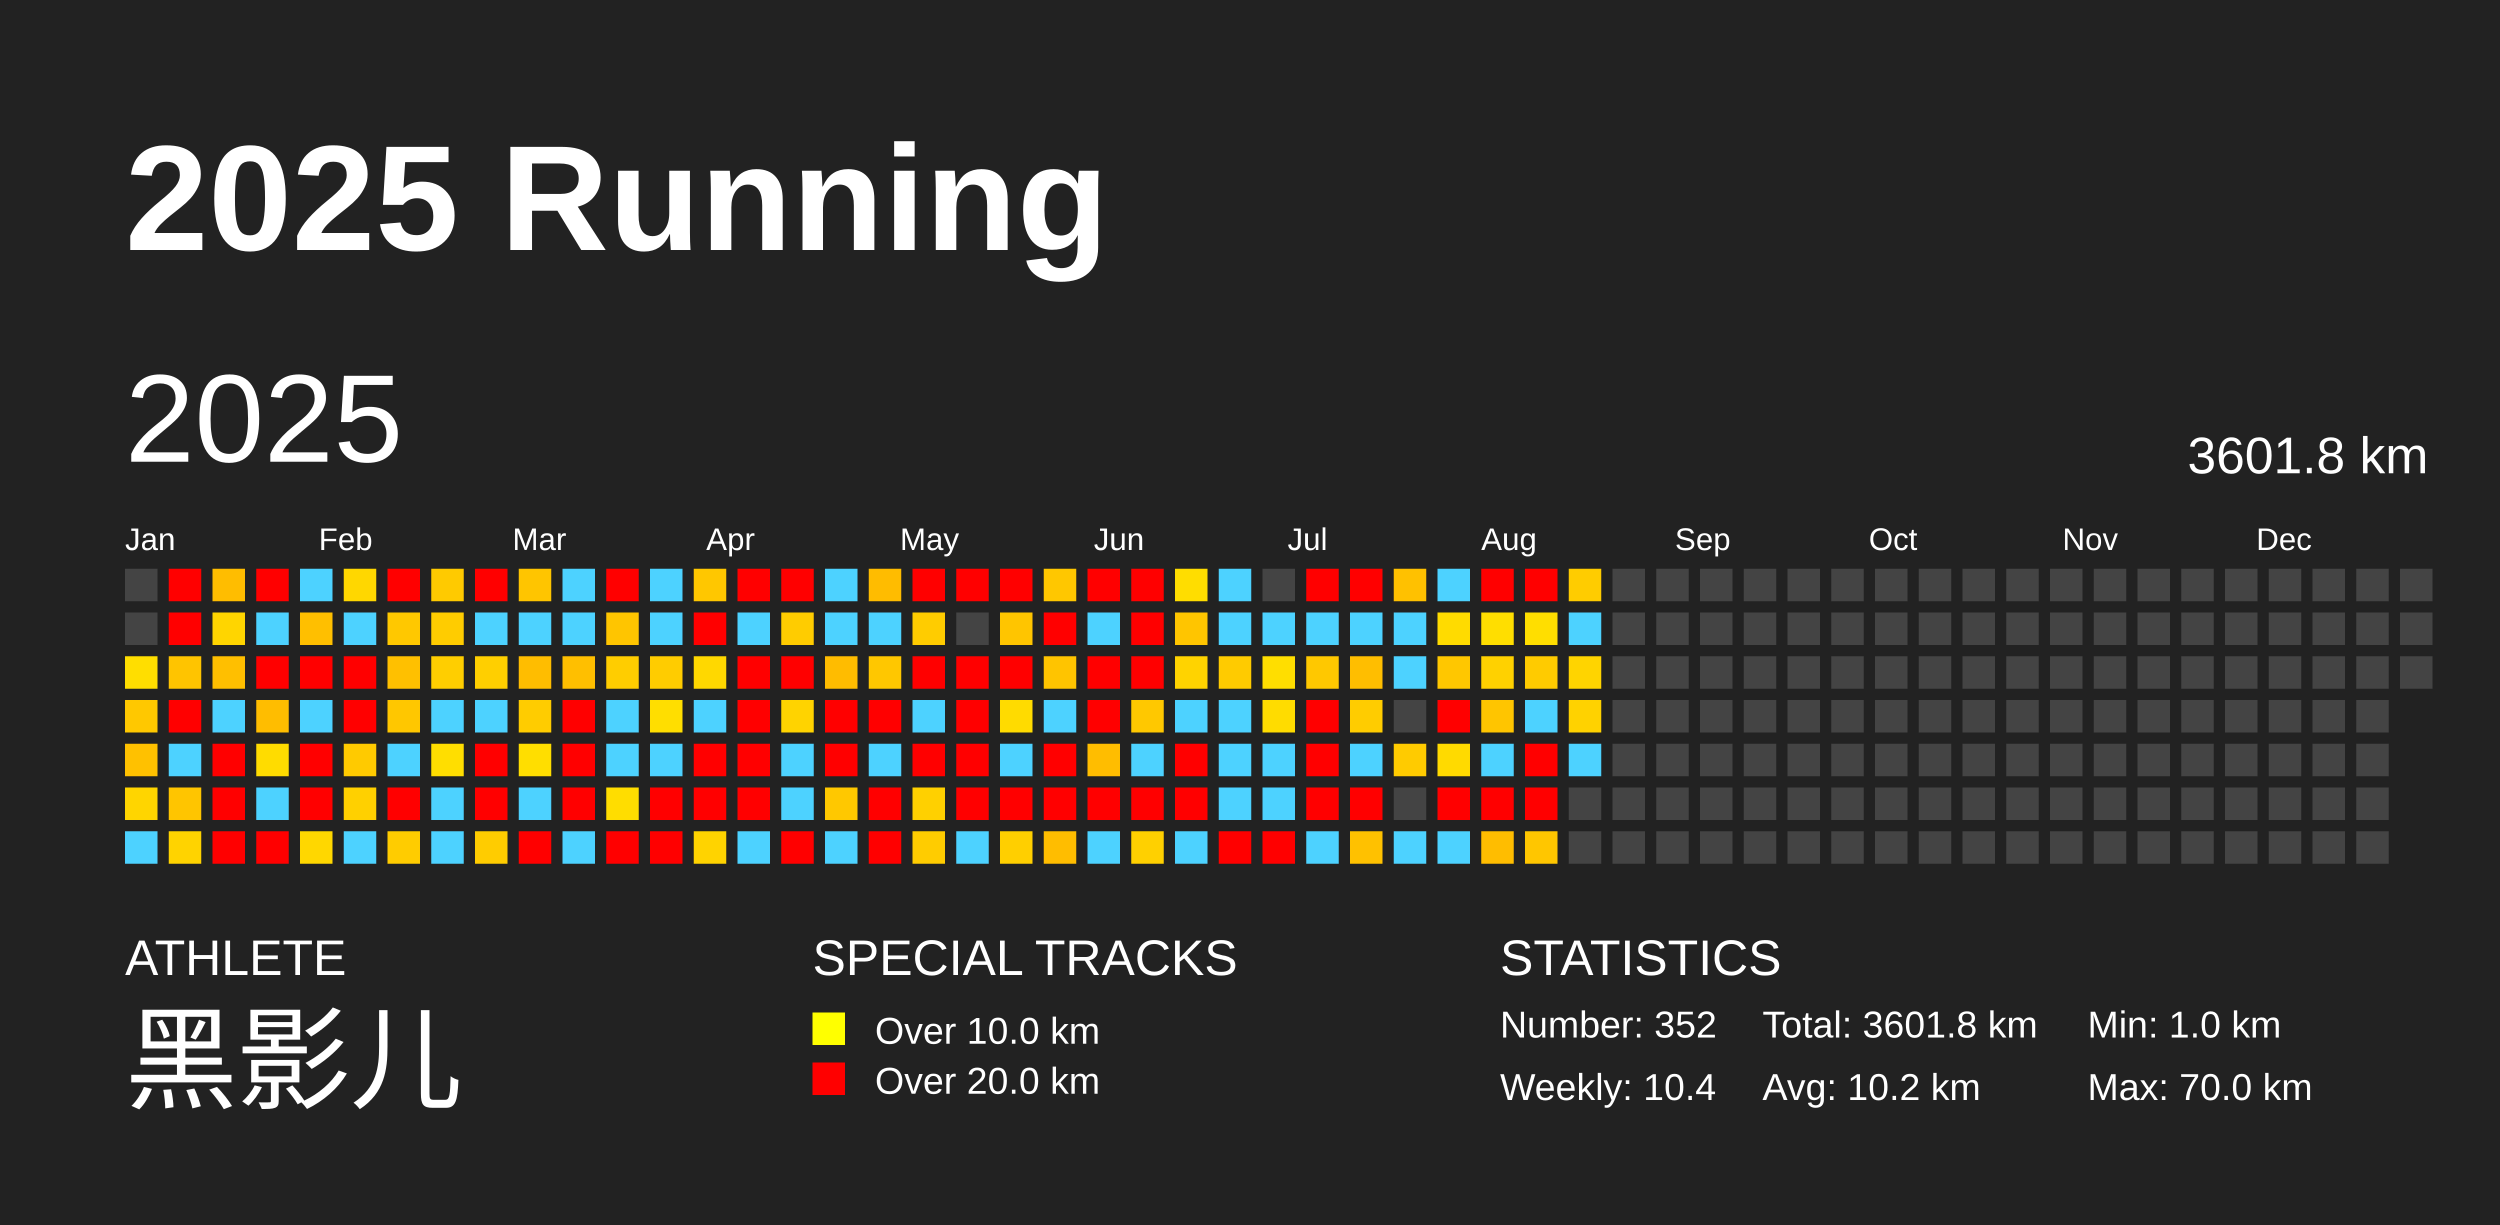
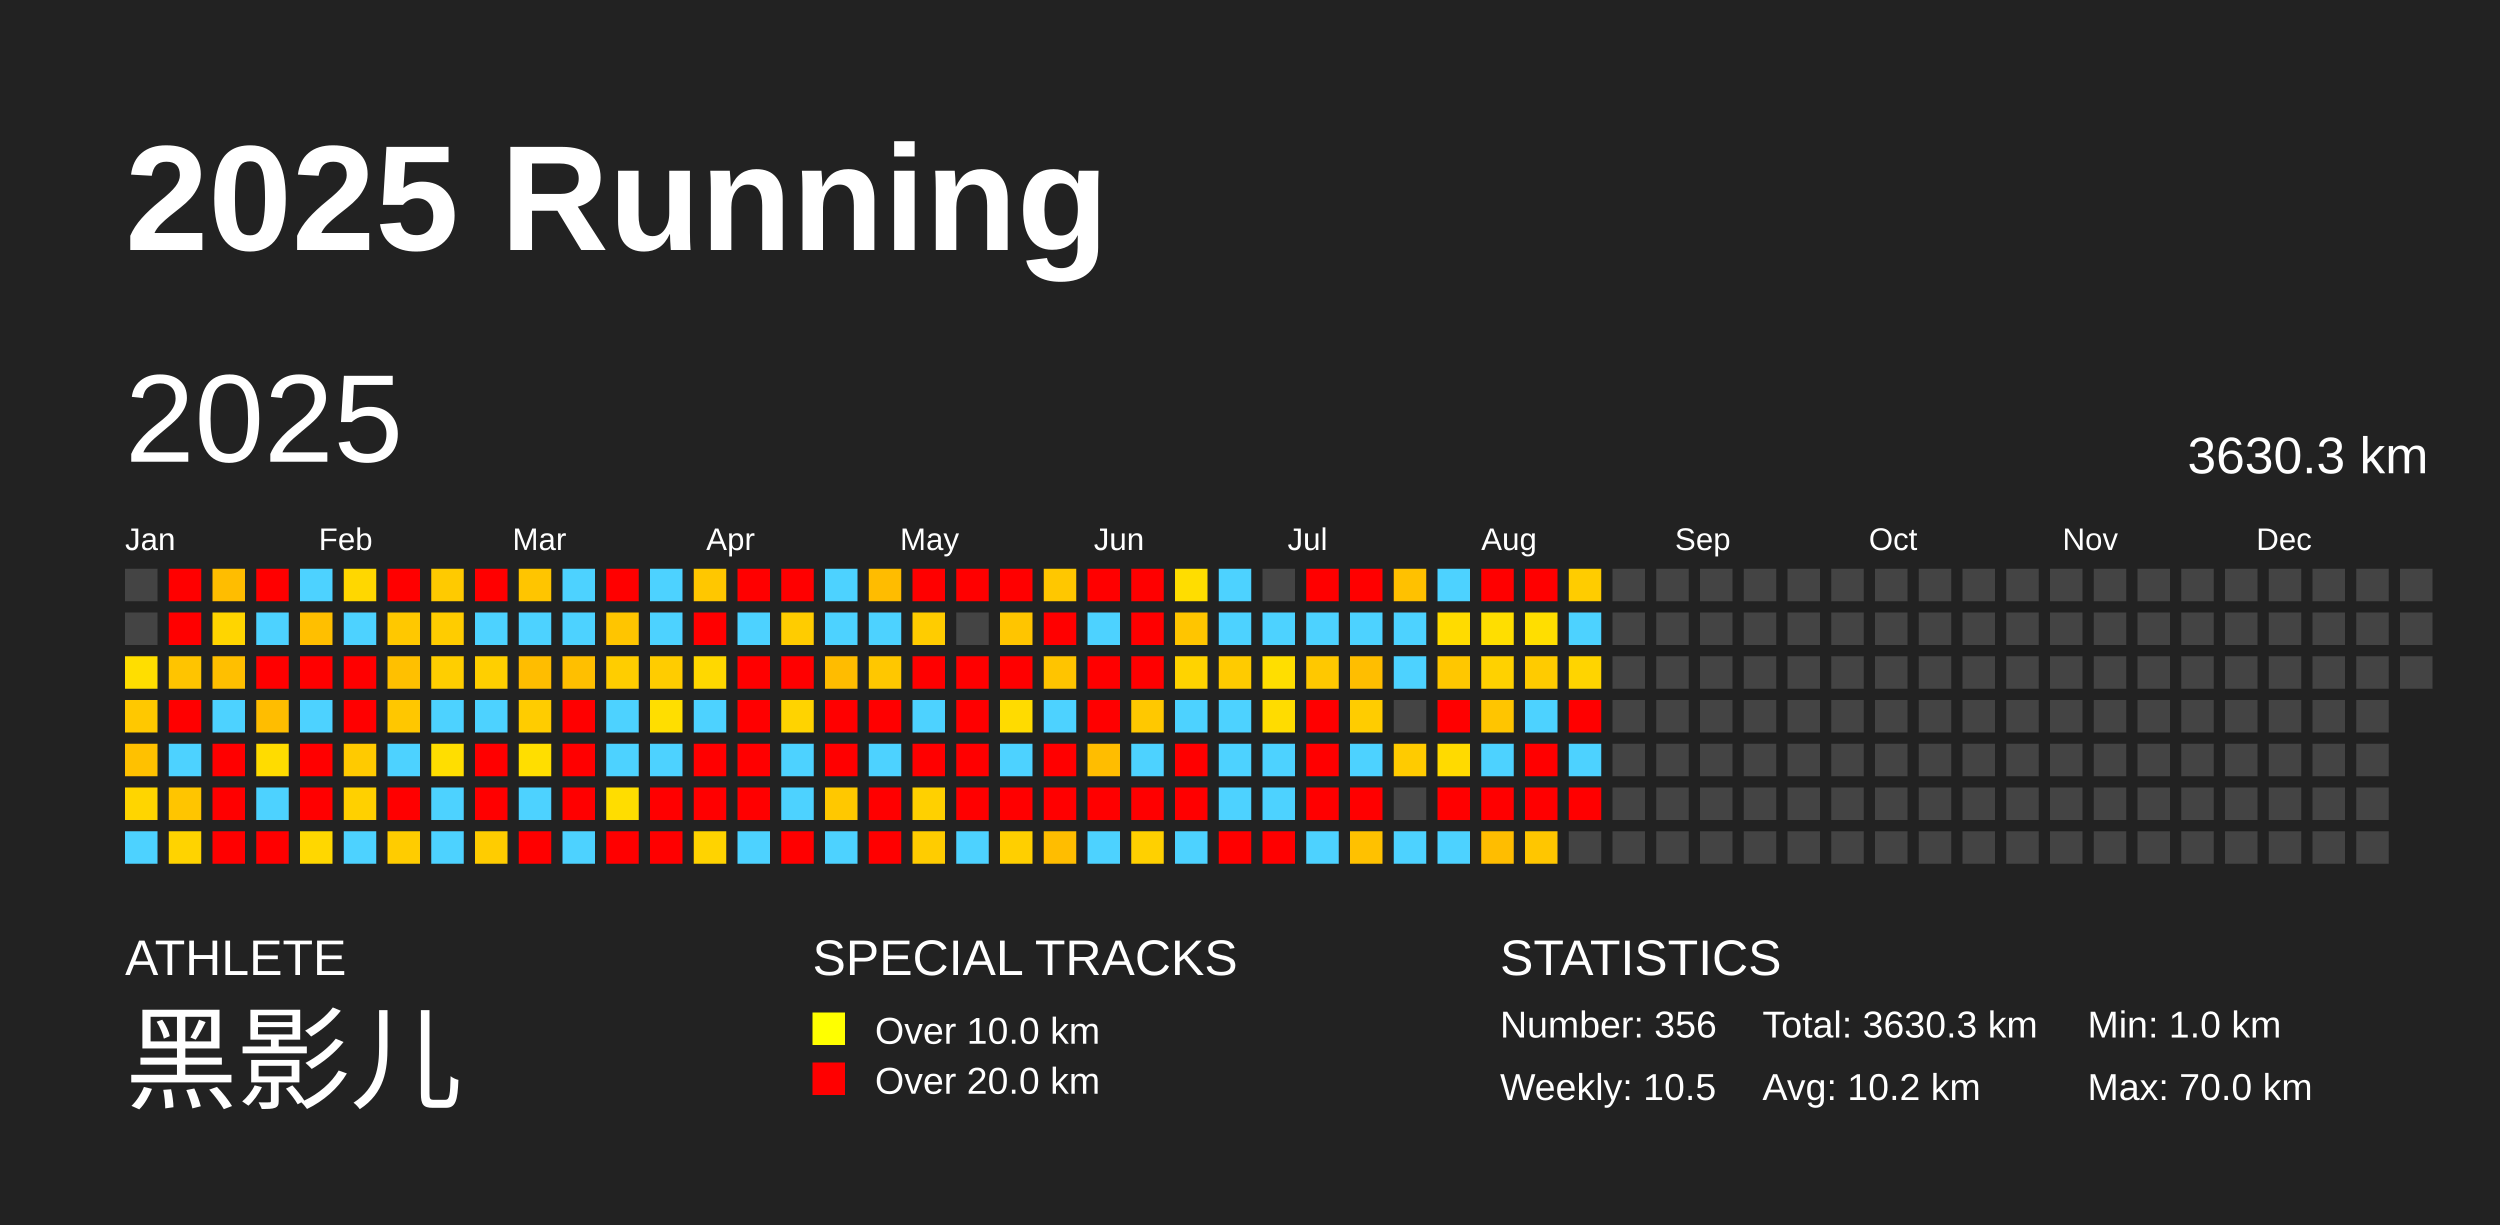
<svg xmlns="http://www.w3.org/2000/svg" baseProfile="full" height="98mm" version="1.1" viewBox="0,0,200,98" width="200mm">
  <defs />
  <rect fill="#222222" height="98" width="200" x="0" y="0" />
  <text fill="#FFFFFF" style="font-size:12px; font-family:Arial; font-weight:bold;" x="10" y="20">2025 Running</text>
  <text fill="#FFFFFF" style="font-size:4px; font-family:Arial" x="10" y="78">ATHLETE</text>
  <text fill="#FFFFFF" style="font-size:9px; font-family:Arial" x="10" y="88">黑影儿</text>
  <text fill="#FFFFFF" style="font-size:4px; font-family:Arial" x="65" y="78">SPECIAL TRACKS</text>
  <rect fill="yellow" height="2.6" width="2.6" x="65" y="81" />
  <text fill="#FFFFFF" style="font-size:3px; font-family:Arial" x="70" y="83.5">Over 10.0 km</text>
  <rect fill="red" height="2.6" width="2.6" x="65" y="85" />
  <text fill="#FFFFFF" style="font-size:3px; font-family:Arial" x="70" y="87.5">Over 20.0 km</text>
  <text fill="#FFFFFF" style="font-size:4px; font-family:Arial" x="120" y="78">STATISTICS</text>
-   <text fill="#FFFFFF" style="font-size:3px; font-family:Arial" x="120" y="83">Number: 352</text>
-   <text fill="#FFFFFF" style="font-size:3px; font-family:Arial" x="120" y="88">Weekly: 10.4</text>
-   <text fill="#FFFFFF" style="font-size:3px; font-family:Arial" x="141" y="83">Total: 3601.8 km</text>
+   <text fill="#FFFFFF" style="font-size:3px; font-family:Arial" x="120" y="83">Number: 356</text>
+   <text fill="#FFFFFF" style="font-size:3px; font-family:Arial" x="120" y="88">Weekly: 10.5</text>
+   <text fill="#FFFFFF" style="font-size:3px; font-family:Arial" x="141" y="83">Total: 3630.3 km</text>
  <text fill="#FFFFFF" style="font-size:3px; font-family:Arial" x="141" y="88">Avg: 10.2 km</text>
  <text fill="#FFFFFF" style="font-size:3px; font-family:Arial" x="167" y="83">Min: 1.0 km</text>
  <text fill="#FFFFFF" style="font-size:3px; font-family:Arial" x="167" y="88">Max: 70.0 km</text>
  <text dominant-baseline="hanging" fill="#FFFFFF" style="font-size:10.0px; font-family:Arial;" x="10" y="30">2025</text>
-   <text dominant-baseline="hanging" fill="#FFFFFF" style="font-size:4.125px; font-family:Arial;" x="175" y="35">3601.8 km</text>
+   <text dominant-baseline="hanging" fill="#FFFFFF" style="font-size:4.125px; font-family:Arial;" x="175" y="35">3630.3 km</text>
  <text fill="#FFFFFF" style="font-size:2.5px; font-family:Arial" x="10.0" y="44">Jan</text>
  <text fill="#FFFFFF" style="font-size:2.5px; font-family:Arial" x="25.5" y="44">Feb</text>
  <text fill="#FFFFFF" style="font-size:2.5px; font-family:Arial" x="41.0" y="44">Mar</text>
  <text fill="#FFFFFF" style="font-size:2.5px; font-family:Arial" x="56.5" y="44">Apr</text>
  <text fill="#FFFFFF" style="font-size:2.5px; font-family:Arial" x="72.0" y="44">May</text>
  <text fill="#FFFFFF" style="font-size:2.5px; font-family:Arial" x="87.5" y="44">Jun</text>
  <text fill="#FFFFFF" style="font-size:2.5px; font-family:Arial" x="103.0" y="44">Jul</text>
  <text fill="#FFFFFF" style="font-size:2.5px; font-family:Arial" x="118.5" y="44">Aug</text>
  <text fill="#FFFFFF" style="font-size:2.5px; font-family:Arial" x="134.0" y="44">Sep</text>
  <text fill="#FFFFFF" style="font-size:2.5px; font-family:Arial" x="149.5" y="44">Oct</text>
  <text fill="#FFFFFF" style="font-size:2.5px; font-family:Arial" x="165.0" y="44">Nov</text>
  <text fill="#FFFFFF" style="font-size:2.5px; font-family:Arial" x="180.5" y="44">Dec</text>
  <rect fill="#444444" height="2.6" width="2.6" x="10.0" y="45.5" />
  <rect fill="#444444" height="2.6" width="2.6" x="10.0" y="49.0" />
  <rect fill="#ffde00" height="2.6" width="2.6" x="10.0" y="52.5" />
  <rect fill="#ffc800" height="2.6" width="2.6" x="10.0" y="56.0" />
  <rect fill="#ffc100" height="2.6" width="2.6" x="10.0" y="59.5" />
  <rect fill="#ffd500" height="2.6" width="2.6" x="10.0" y="63.0" />
  <rect fill="#4dd2ff" height="2.6" width="2.6" x="10.0" y="66.5" />
  <rect fill="red" height="2.6" width="2.6" x="13.5" y="45.5" />
  <rect fill="red" height="2.6" width="2.6" x="13.5" y="49.0" />
  <rect fill="#ffc400" height="2.6" width="2.6" x="13.5" y="52.5" />
  <rect fill="red" height="2.6" width="2.6" x="13.5" y="56.0" />
  <rect fill="#4dd2ff" height="2.6" width="2.6" x="13.5" y="59.5" />
  <rect fill="#ffc500" height="2.6" width="2.6" x="13.5" y="63.0" />
  <rect fill="#ffd300" height="2.6" width="2.6" x="13.5" y="66.5" />
  <rect fill="#ffbd00" height="2.6" width="2.6" x="17.0" y="45.5" />
  <rect fill="#ffd500" height="2.6" width="2.6" x="17.0" y="49.0" />
  <rect fill="#ffbf00" height="2.6" width="2.6" x="17.0" y="52.5" />
  <rect fill="#4dd2ff" height="2.6" width="2.6" x="17.0" y="56.0" />
  <rect fill="red" height="2.6" width="2.6" x="17.0" y="59.5" />
  <rect fill="red" height="2.6" width="2.6" x="17.0" y="63.0" />
  <rect fill="red" height="2.6" width="2.6" x="17.0" y="66.5" />
  <rect fill="red" height="2.6" width="2.6" x="20.5" y="45.5" />
  <rect fill="#4dd2ff" height="2.6" width="2.6" x="20.5" y="49.0" />
  <rect fill="red" height="2.6" width="2.6" x="20.5" y="52.5" />
  <rect fill="#ffbd00" height="2.6" width="2.6" x="20.5" y="56.0" />
  <rect fill="#ffdc00" height="2.6" width="2.6" x="20.5" y="59.5" />
  <rect fill="#4dd2ff" height="2.6" width="2.6" x="20.5" y="63.0" />
  <rect fill="red" height="2.6" width="2.6" x="20.5" y="66.5" />
  <rect fill="#4dd2ff" height="2.6" width="2.6" x="24.0" y="45.5" />
  <rect fill="#ffbf00" height="2.6" width="2.6" x="24.0" y="49.0" />
  <rect fill="red" height="2.6" width="2.6" x="24.0" y="52.5" />
  <rect fill="#4dd2ff" height="2.6" width="2.6" x="24.0" y="56.0" />
  <rect fill="red" height="2.6" width="2.6" x="24.0" y="59.5" />
  <rect fill="red" height="2.6" width="2.6" x="24.0" y="63.0" />
  <rect fill="#ffd700" height="2.6" width="2.6" x="24.0" y="66.5" />
  <rect fill="#ffd700" height="2.6" width="2.6" x="27.5" y="45.5" />
  <rect fill="#4dd2ff" height="2.6" width="2.6" x="27.5" y="49.0" />
  <rect fill="red" height="2.6" width="2.6" x="27.5" y="52.5" />
  <rect fill="red" height="2.6" width="2.6" x="27.5" y="56.0" />
  <rect fill="#ffca00" height="2.6" width="2.6" x="27.5" y="59.5" />
  <rect fill="#ffd000" height="2.6" width="2.6" x="27.5" y="63.0" />
  <rect fill="#4dd2ff" height="2.6" width="2.6" x="27.5" y="66.5" />
  <rect fill="red" height="2.6" width="2.6" x="31.0" y="45.5" />
  <rect fill="#ffc800" height="2.6" width="2.6" x="31.0" y="49.0" />
  <rect fill="#ffc000" height="2.6" width="2.6" x="31.0" y="52.5" />
  <rect fill="#ffc700" height="2.6" width="2.6" x="31.0" y="56.0" />
  <rect fill="#4dd2ff" height="2.6" width="2.6" x="31.0" y="59.5" />
  <rect fill="red" height="2.6" width="2.6" x="31.0" y="63.0" />
  <rect fill="#ffcc00" height="2.6" width="2.6" x="31.0" y="66.5" />
  <rect fill="#ffca00" height="2.6" width="2.6" x="34.5" y="45.5" />
  <rect fill="#ffcc00" height="2.6" width="2.6" x="34.5" y="49.0" />
  <rect fill="#ffce00" height="2.6" width="2.6" x="34.5" y="52.5" />
  <rect fill="#4dd2ff" height="2.6" width="2.6" x="34.5" y="56.0" />
  <rect fill="#ffde00" height="2.6" width="2.6" x="34.5" y="59.5" />
  <rect fill="#4dd2ff" height="2.6" width="2.6" x="34.5" y="63.0" />
  <rect fill="#4dd2ff" height="2.6" width="2.6" x="34.5" y="66.5" />
  <rect fill="red" height="2.6" width="2.6" x="38.0" y="45.5" />
  <rect fill="#4dd2ff" height="2.6" width="2.6" x="38.0" y="49.0" />
  <rect fill="#ffcf00" height="2.6" width="2.6" x="38.0" y="52.5" />
  <rect fill="#4dd2ff" height="2.6" width="2.6" x="38.0" y="56.0" />
  <rect fill="red" height="2.6" width="2.6" x="38.0" y="59.5" />
  <rect fill="red" height="2.6" width="2.6" x="38.0" y="63.0" />
  <rect fill="#ffcc00" height="2.6" width="2.6" x="38.0" y="66.5" />
  <rect fill="#ffc500" height="2.6" width="2.6" x="41.5" y="45.5" />
  <rect fill="#4dd2ff" height="2.6" width="2.6" x="41.5" y="49.0" />
  <rect fill="#ffbd00" height="2.6" width="2.6" x="41.5" y="52.5" />
  <rect fill="#ffcc00" height="2.6" width="2.6" x="41.5" y="56.0" />
  <rect fill="#ffde00" height="2.6" width="2.6" x="41.5" y="59.5" />
  <rect fill="#4dd2ff" height="2.6" width="2.6" x="41.5" y="63.0" />
  <rect fill="red" height="2.6" width="2.6" x="41.5" y="66.5" />
  <rect fill="#4dd2ff" height="2.6" width="2.6" x="45.0" y="45.5" />
  <rect fill="#4dd2ff" height="2.6" width="2.6" x="45.0" y="49.0" />
  <rect fill="#ffbf00" height="2.6" width="2.6" x="45.0" y="52.5" />
  <rect fill="red" height="2.6" width="2.6" x="45.0" y="56.0" />
  <rect fill="red" height="2.6" width="2.6" x="45.0" y="59.5" />
  <rect fill="red" height="2.6" width="2.6" x="45.0" y="63.0" />
  <rect fill="#4dd2ff" height="2.6" width="2.6" x="45.0" y="66.5" />
  <rect fill="red" height="2.6" width="2.6" x="48.5" y="45.5" />
  <rect fill="#ffc500" height="2.6" width="2.6" x="48.5" y="49.0" />
  <rect fill="#ffcd00" height="2.6" width="2.6" x="48.5" y="52.5" />
  <rect fill="#4dd2ff" height="2.6" width="2.6" x="48.5" y="56.0" />
  <rect fill="#4dd2ff" height="2.6" width="2.6" x="48.5" y="59.5" />
  <rect fill="#ffdd00" height="2.6" width="2.6" x="48.5" y="63.0" />
  <rect fill="red" height="2.6" width="2.6" x="48.5" y="66.5" />
  <rect fill="#4dd2ff" height="2.6" width="2.6" x="52.0" y="45.5" />
  <rect fill="#4dd2ff" height="2.6" width="2.6" x="52.0" y="49.0" />
  <rect fill="#ffcc00" height="2.6" width="2.6" x="52.0" y="52.5" />
  <rect fill="#ffde00" height="2.6" width="2.6" x="52.0" y="56.0" />
  <rect fill="#4dd2ff" height="2.6" width="2.6" x="52.0" y="59.5" />
  <rect fill="red" height="2.6" width="2.6" x="52.0" y="63.0" />
  <rect fill="red" height="2.6" width="2.6" x="52.0" y="66.5" />
  <rect fill="#ffc700" height="2.6" width="2.6" x="55.5" y="45.5" />
  <rect fill="red" height="2.6" width="2.6" x="55.5" y="49.0" />
  <rect fill="#ffd800" height="2.6" width="2.6" x="55.5" y="52.5" />
  <rect fill="#4dd2ff" height="2.6" width="2.6" x="55.5" y="56.0" />
  <rect fill="red" height="2.6" width="2.6" x="55.5" y="59.5" />
  <rect fill="red" height="2.6" width="2.6" x="55.5" y="63.0" />
  <rect fill="#ffd300" height="2.6" width="2.6" x="55.5" y="66.5" />
  <rect fill="red" height="2.6" width="2.6" x="59.0" y="45.5" />
  <rect fill="#4dd2ff" height="2.6" width="2.6" x="59.0" y="49.0" />
  <rect fill="red" height="2.6" width="2.6" x="59.0" y="52.5" />
  <rect fill="red" height="2.6" width="2.6" x="59.0" y="56.0" />
  <rect fill="red" height="2.6" width="2.6" x="59.0" y="59.5" />
  <rect fill="red" height="2.6" width="2.6" x="59.0" y="63.0" />
  <rect fill="#4dd2ff" height="2.6" width="2.6" x="59.0" y="66.5" />
  <rect fill="red" height="2.6" width="2.6" x="62.5" y="45.5" />
  <rect fill="#ffcc00" height="2.6" width="2.6" x="62.5" y="49.0" />
  <rect fill="red" height="2.6" width="2.6" x="62.5" y="52.5" />
  <rect fill="#ffd300" height="2.6" width="2.6" x="62.5" y="56.0" />
  <rect fill="#4dd2ff" height="2.6" width="2.6" x="62.5" y="59.5" />
  <rect fill="#4dd2ff" height="2.6" width="2.6" x="62.5" y="63.0" />
  <rect fill="red" height="2.6" width="2.6" x="62.5" y="66.5" />
  <rect fill="#4dd2ff" height="2.6" width="2.6" x="66.0" y="45.5" />
  <rect fill="#4dd2ff" height="2.6" width="2.6" x="66.0" y="49.0" />
  <rect fill="#ffbc00" height="2.6" width="2.6" x="66.0" y="52.5" />
  <rect fill="red" height="2.6" width="2.6" x="66.0" y="56.0" />
  <rect fill="red" height="2.6" width="2.6" x="66.0" y="59.5" />
  <rect fill="#ffc800" height="2.6" width="2.6" x="66.0" y="63.0" />
  <rect fill="#4dd2ff" height="2.6" width="2.6" x="66.0" y="66.5" />
  <rect fill="#ffbc00" height="2.6" width="2.6" x="69.5" y="45.5" />
  <rect fill="#4dd2ff" height="2.6" width="2.6" x="69.5" y="49.0" />
  <rect fill="#ffc700" height="2.6" width="2.6" x="69.5" y="52.5" />
  <rect fill="red" height="2.6" width="2.6" x="69.5" y="56.0" />
  <rect fill="#4dd2ff" height="2.6" width="2.6" x="69.5" y="59.5" />
  <rect fill="red" height="2.6" width="2.6" x="69.5" y="63.0" />
  <rect fill="red" height="2.6" width="2.6" x="69.5" y="66.5" />
  <rect fill="red" height="2.6" width="2.6" x="73.0" y="45.5" />
  <rect fill="#ffcc00" height="2.6" width="2.6" x="73.0" y="49.0" />
  <rect fill="red" height="2.6" width="2.6" x="73.0" y="52.5" />
  <rect fill="#4dd2ff" height="2.6" width="2.6" x="73.0" y="56.0" />
  <rect fill="red" height="2.6" width="2.6" x="73.0" y="59.5" />
  <rect fill="#ffd000" height="2.6" width="2.6" x="73.0" y="63.0" />
  <rect fill="#ffcc00" height="2.6" width="2.6" x="73.0" y="66.5" />
  <rect fill="red" height="2.6" width="2.6" x="76.5" y="45.5" />
  <rect fill="#444444" height="2.6" width="2.6" x="76.5" y="49.0" />
  <rect fill="red" height="2.6" width="2.6" x="76.5" y="52.5" />
  <rect fill="red" height="2.6" width="2.6" x="76.5" y="56.0" />
  <rect fill="red" height="2.6" width="2.6" x="76.5" y="59.5" />
  <rect fill="red" height="2.6" width="2.6" x="76.5" y="63.0" />
  <rect fill="#4dd2ff" height="2.6" width="2.6" x="76.5" y="66.5" />
  <rect fill="red" height="2.6" width="2.6" x="80.0" y="45.5" />
  <rect fill="#ffc500" height="2.6" width="2.6" x="80.0" y="49.0" />
  <rect fill="red" height="2.6" width="2.6" x="80.0" y="52.5" />
  <rect fill="#ffdb00" height="2.6" width="2.6" x="80.0" y="56.0" />
  <rect fill="#4dd2ff" height="2.6" width="2.6" x="80.0" y="59.5" />
  <rect fill="red" height="2.6" width="2.6" x="80.0" y="63.0" />
  <rect fill="#ffcf00" height="2.6" width="2.6" x="80.0" y="66.5" />
  <rect fill="#ffc700" height="2.6" width="2.6" x="83.5" y="45.5" />
  <rect fill="red" height="2.6" width="2.6" x="83.5" y="49.0" />
  <rect fill="#ffc400" height="2.6" width="2.6" x="83.5" y="52.5" />
  <rect fill="#4dd2ff" height="2.6" width="2.6" x="83.5" y="56.0" />
  <rect fill="red" height="2.6" width="2.6" x="83.5" y="59.5" />
  <rect fill="red" height="2.6" width="2.6" x="83.5" y="63.0" />
  <rect fill="#ffbd00" height="2.6" width="2.6" x="83.5" y="66.5" />
  <rect fill="red" height="2.6" width="2.6" x="87.0" y="45.5" />
  <rect fill="#4dd2ff" height="2.6" width="2.6" x="87.0" y="49.0" />
  <rect fill="red" height="2.6" width="2.6" x="87.0" y="52.5" />
  <rect fill="red" height="2.6" width="2.6" x="87.0" y="56.0" />
  <rect fill="#ffbd00" height="2.6" width="2.6" x="87.0" y="59.5" />
  <rect fill="red" height="2.6" width="2.6" x="87.0" y="63.0" />
  <rect fill="#4dd2ff" height="2.6" width="2.6" x="87.0" y="66.5" />
  <rect fill="red" height="2.6" width="2.6" x="90.5" y="45.5" />
  <rect fill="red" height="2.6" width="2.6" x="90.5" y="49.0" />
  <rect fill="red" height="2.6" width="2.6" x="90.5" y="52.5" />
  <rect fill="#ffc800" height="2.6" width="2.6" x="90.5" y="56.0" />
  <rect fill="#4dd2ff" height="2.6" width="2.6" x="90.5" y="59.5" />
  <rect fill="red" height="2.6" width="2.6" x="90.5" y="63.0" />
  <rect fill="#ffd000" height="2.6" width="2.6" x="90.5" y="66.5" />
  <rect fill="#ffdd00" height="2.6" width="2.6" x="94.0" y="45.5" />
  <rect fill="#ffc500" height="2.6" width="2.6" x="94.0" y="49.0" />
  <rect fill="#ffd300" height="2.6" width="2.6" x="94.0" y="52.5" />
  <rect fill="#4dd2ff" height="2.6" width="2.6" x="94.0" y="56.0" />
  <rect fill="red" height="2.6" width="2.6" x="94.0" y="59.5" />
  <rect fill="red" height="2.6" width="2.6" x="94.0" y="63.0" />
  <rect fill="#4dd2ff" height="2.6" width="2.6" x="94.0" y="66.5" />
  <rect fill="#4dd2ff" height="2.6" width="2.6" x="97.5" y="45.5" />
  <rect fill="#4dd2ff" height="2.6" width="2.6" x="97.5" y="49.0" />
  <rect fill="#ffcb00" height="2.6" width="2.6" x="97.5" y="52.5" />
  <rect fill="#4dd2ff" height="2.6" width="2.6" x="97.5" y="56.0" />
  <rect fill="#4dd2ff" height="2.6" width="2.6" x="97.5" y="59.5" />
  <rect fill="#4dd2ff" height="2.6" width="2.6" x="97.5" y="63.0" />
  <rect fill="red" height="2.6" width="2.6" x="97.5" y="66.5" />
  <rect fill="#444444" height="2.6" width="2.6" x="101.0" y="45.5" />
  <rect fill="#4dd2ff" height="2.6" width="2.6" x="101.0" y="49.0" />
  <rect fill="#ffde00" height="2.6" width="2.6" x="101.0" y="52.5" />
  <rect fill="#ffdc00" height="2.6" width="2.6" x="101.0" y="56.0" />
  <rect fill="#4dd2ff" height="2.6" width="2.6" x="101.0" y="59.5" />
  <rect fill="#4dd2ff" height="2.6" width="2.6" x="101.0" y="63.0" />
  <rect fill="red" height="2.6" width="2.6" x="101.0" y="66.5" />
  <rect fill="red" height="2.6" width="2.6" x="104.5" y="45.5" />
  <rect fill="#4dd2ff" height="2.6" width="2.6" x="104.5" y="49.0" />
  <rect fill="#ffc800" height="2.6" width="2.6" x="104.5" y="52.5" />
  <rect fill="red" height="2.6" width="2.6" x="104.5" y="56.0" />
  <rect fill="red" height="2.6" width="2.6" x="104.5" y="59.5" />
  <rect fill="red" height="2.6" width="2.6" x="104.5" y="63.0" />
  <rect fill="#4dd2ff" height="2.6" width="2.6" x="104.5" y="66.5" />
  <rect fill="red" height="2.6" width="2.6" x="108.0" y="45.5" />
  <rect fill="#4dd2ff" height="2.6" width="2.6" x="108.0" y="49.0" />
  <rect fill="#ffbe00" height="2.6" width="2.6" x="108.0" y="52.5" />
  <rect fill="#ffcc00" height="2.6" width="2.6" x="108.0" y="56.0" />
  <rect fill="#4dd2ff" height="2.6" width="2.6" x="108.0" y="59.5" />
  <rect fill="red" height="2.6" width="2.6" x="108.0" y="63.0" />
  <rect fill="#ffc100" height="2.6" width="2.6" x="108.0" y="66.5" />
  <rect fill="#ffc100" height="2.6" width="2.6" x="111.5" y="45.5" />
  <rect fill="#4dd2ff" height="2.6" width="2.6" x="111.5" y="49.0" />
  <rect fill="#4dd2ff" height="2.6" width="2.6" x="111.5" y="52.5" />
  <rect fill="#444444" height="2.6" width="2.6" x="111.5" y="56.0" />
  <rect fill="#ffcb00" height="2.6" width="2.6" x="111.5" y="59.5" />
  <rect fill="#444444" height="2.6" width="2.6" x="111.5" y="63.0" />
  <rect fill="#4dd2ff" height="2.6" width="2.6" x="111.5" y="66.5" />
  <rect fill="#4dd2ff" height="2.6" width="2.6" x="115.0" y="45.5" />
  <rect fill="#ffdb00" height="2.6" width="2.6" x="115.0" y="49.0" />
  <rect fill="#ffc700" height="2.6" width="2.6" x="115.0" y="52.5" />
  <rect fill="red" height="2.6" width="2.6" x="115.0" y="56.0" />
  <rect fill="#ffda00" height="2.6" width="2.6" x="115.0" y="59.5" />
  <rect fill="red" height="2.6" width="2.6" x="115.0" y="63.0" />
  <rect fill="#4dd2ff" height="2.6" width="2.6" x="115.0" y="66.5" />
  <rect fill="red" height="2.6" width="2.6" x="118.5" y="45.5" />
  <rect fill="#ffde00" height="2.6" width="2.6" x="118.5" y="49.0" />
  <rect fill="#ffd100" height="2.6" width="2.6" x="118.5" y="52.5" />
  <rect fill="#ffc500" height="2.6" width="2.6" x="118.5" y="56.0" />
  <rect fill="#4dd2ff" height="2.6" width="2.6" x="118.5" y="59.5" />
  <rect fill="red" height="2.6" width="2.6" x="118.5" y="63.0" />
  <rect fill="#ffbd00" height="2.6" width="2.6" x="118.5" y="66.5" />
  <rect fill="red" height="2.6" width="2.6" x="122.0" y="45.5" />
  <rect fill="#ffde00" height="2.6" width="2.6" x="122.0" y="49.0" />
  <rect fill="#ffcb00" height="2.6" width="2.6" x="122.0" y="52.5" />
  <rect fill="#4dd2ff" height="2.6" width="2.6" x="122.0" y="56.0" />
  <rect fill="red" height="2.6" width="2.6" x="122.0" y="59.5" />
  <rect fill="red" height="2.6" width="2.6" x="122.0" y="63.0" />
  <rect fill="#ffc600" height="2.6" width="2.6" x="122.0" y="66.5" />
  <rect fill="#ffcc00" height="2.6" width="2.6" x="125.5" y="45.5" />
  <rect fill="#4dd2ff" height="2.6" width="2.6" x="125.5" y="49.0" />
  <rect fill="#ffd400" height="2.6" width="2.6" x="125.5" y="52.5" />
-   <rect fill="#ffd200" height="2.6" width="2.6" x="125.5" y="56.0" />
+   <rect fill="red" height="2.6" width="2.6" x="125.5" y="56.0" />
  <rect fill="#4dd2ff" height="2.6" width="2.6" x="125.5" y="59.5" />
-   <rect fill="#444444" height="2.6" width="2.6" x="125.5" y="63.0" />
+   <rect fill="red" height="2.6" width="2.6" x="125.5" y="63.0" />
  <rect fill="#444444" height="2.6" width="2.6" x="125.5" y="66.5" />
  <rect fill="#444444" height="2.6" width="2.6" x="129.0" y="45.5" />
  <rect fill="#444444" height="2.6" width="2.6" x="129.0" y="49.0" />
  <rect fill="#444444" height="2.6" width="2.6" x="129.0" y="52.5" />
  <rect fill="#444444" height="2.6" width="2.6" x="129.0" y="56.0" />
  <rect fill="#444444" height="2.6" width="2.6" x="129.0" y="59.5" />
  <rect fill="#444444" height="2.6" width="2.6" x="129.0" y="63.0" />
  <rect fill="#444444" height="2.6" width="2.6" x="129.0" y="66.5" />
  <rect fill="#444444" height="2.6" width="2.6" x="132.5" y="45.5" />
  <rect fill="#444444" height="2.6" width="2.6" x="132.5" y="49.0" />
  <rect fill="#444444" height="2.6" width="2.6" x="132.5" y="52.5" />
  <rect fill="#444444" height="2.6" width="2.6" x="132.5" y="56.0" />
  <rect fill="#444444" height="2.6" width="2.6" x="132.5" y="59.5" />
  <rect fill="#444444" height="2.6" width="2.6" x="132.5" y="63.0" />
  <rect fill="#444444" height="2.6" width="2.6" x="132.5" y="66.5" />
  <rect fill="#444444" height="2.6" width="2.6" x="136.0" y="45.5" />
  <rect fill="#444444" height="2.6" width="2.6" x="136.0" y="49.0" />
  <rect fill="#444444" height="2.6" width="2.6" x="136.0" y="52.5" />
  <rect fill="#444444" height="2.6" width="2.6" x="136.0" y="56.0" />
  <rect fill="#444444" height="2.6" width="2.6" x="136.0" y="59.5" />
  <rect fill="#444444" height="2.6" width="2.6" x="136.0" y="63.0" />
  <rect fill="#444444" height="2.6" width="2.6" x="136.0" y="66.5" />
  <rect fill="#444444" height="2.6" width="2.6" x="139.5" y="45.5" />
  <rect fill="#444444" height="2.6" width="2.6" x="139.5" y="49.0" />
  <rect fill="#444444" height="2.6" width="2.6" x="139.5" y="52.5" />
  <rect fill="#444444" height="2.6" width="2.6" x="139.5" y="56.0" />
  <rect fill="#444444" height="2.6" width="2.6" x="139.5" y="59.5" />
  <rect fill="#444444" height="2.6" width="2.6" x="139.5" y="63.0" />
  <rect fill="#444444" height="2.6" width="2.6" x="139.5" y="66.5" />
  <rect fill="#444444" height="2.6" width="2.6" x="143.0" y="45.5" />
  <rect fill="#444444" height="2.6" width="2.6" x="143.0" y="49.0" />
  <rect fill="#444444" height="2.6" width="2.6" x="143.0" y="52.5" />
  <rect fill="#444444" height="2.6" width="2.6" x="143.0" y="56.0" />
  <rect fill="#444444" height="2.6" width="2.6" x="143.0" y="59.5" />
  <rect fill="#444444" height="2.6" width="2.6" x="143.0" y="63.0" />
  <rect fill="#444444" height="2.6" width="2.6" x="143.0" y="66.5" />
  <rect fill="#444444" height="2.6" width="2.6" x="146.5" y="45.5" />
  <rect fill="#444444" height="2.6" width="2.6" x="146.5" y="49.0" />
  <rect fill="#444444" height="2.6" width="2.6" x="146.5" y="52.5" />
  <rect fill="#444444" height="2.6" width="2.6" x="146.5" y="56.0" />
  <rect fill="#444444" height="2.6" width="2.6" x="146.5" y="59.5" />
  <rect fill="#444444" height="2.6" width="2.6" x="146.5" y="63.0" />
  <rect fill="#444444" height="2.6" width="2.6" x="146.5" y="66.5" />
  <rect fill="#444444" height="2.6" width="2.6" x="150.0" y="45.5" />
  <rect fill="#444444" height="2.6" width="2.6" x="150.0" y="49.0" />
  <rect fill="#444444" height="2.6" width="2.6" x="150.0" y="52.5" />
  <rect fill="#444444" height="2.6" width="2.6" x="150.0" y="56.0" />
  <rect fill="#444444" height="2.6" width="2.6" x="150.0" y="59.5" />
  <rect fill="#444444" height="2.6" width="2.6" x="150.0" y="63.0" />
  <rect fill="#444444" height="2.6" width="2.6" x="150.0" y="66.5" />
  <rect fill="#444444" height="2.6" width="2.6" x="153.5" y="45.5" />
  <rect fill="#444444" height="2.6" width="2.6" x="153.5" y="49.0" />
  <rect fill="#444444" height="2.6" width="2.6" x="153.5" y="52.5" />
  <rect fill="#444444" height="2.6" width="2.6" x="153.5" y="56.0" />
  <rect fill="#444444" height="2.6" width="2.6" x="153.5" y="59.5" />
  <rect fill="#444444" height="2.6" width="2.6" x="153.5" y="63.0" />
  <rect fill="#444444" height="2.6" width="2.6" x="153.5" y="66.5" />
  <rect fill="#444444" height="2.6" width="2.6" x="157.0" y="45.5" />
  <rect fill="#444444" height="2.6" width="2.6" x="157.0" y="49.0" />
  <rect fill="#444444" height="2.6" width="2.6" x="157.0" y="52.5" />
  <rect fill="#444444" height="2.6" width="2.6" x="157.0" y="56.0" />
  <rect fill="#444444" height="2.6" width="2.6" x="157.0" y="59.5" />
  <rect fill="#444444" height="2.6" width="2.6" x="157.0" y="63.0" />
  <rect fill="#444444" height="2.6" width="2.6" x="157.0" y="66.5" />
  <rect fill="#444444" height="2.6" width="2.6" x="160.5" y="45.5" />
  <rect fill="#444444" height="2.6" width="2.6" x="160.5" y="49.0" />
  <rect fill="#444444" height="2.6" width="2.6" x="160.5" y="52.5" />
  <rect fill="#444444" height="2.6" width="2.6" x="160.5" y="56.0" />
  <rect fill="#444444" height="2.6" width="2.6" x="160.5" y="59.5" />
  <rect fill="#444444" height="2.6" width="2.6" x="160.5" y="63.0" />
  <rect fill="#444444" height="2.6" width="2.6" x="160.5" y="66.5" />
  <rect fill="#444444" height="2.6" width="2.6" x="164.0" y="45.5" />
  <rect fill="#444444" height="2.6" width="2.6" x="164.0" y="49.0" />
  <rect fill="#444444" height="2.6" width="2.6" x="164.0" y="52.5" />
  <rect fill="#444444" height="2.6" width="2.6" x="164.0" y="56.0" />
  <rect fill="#444444" height="2.6" width="2.6" x="164.0" y="59.5" />
  <rect fill="#444444" height="2.6" width="2.6" x="164.0" y="63.0" />
  <rect fill="#444444" height="2.6" width="2.6" x="164.0" y="66.5" />
  <rect fill="#444444" height="2.6" width="2.6" x="167.5" y="45.5" />
  <rect fill="#444444" height="2.6" width="2.6" x="167.5" y="49.0" />
  <rect fill="#444444" height="2.6" width="2.6" x="167.5" y="52.5" />
  <rect fill="#444444" height="2.6" width="2.6" x="167.5" y="56.0" />
  <rect fill="#444444" height="2.6" width="2.6" x="167.5" y="59.5" />
  <rect fill="#444444" height="2.6" width="2.6" x="167.5" y="63.0" />
  <rect fill="#444444" height="2.6" width="2.6" x="167.5" y="66.5" />
  <rect fill="#444444" height="2.6" width="2.6" x="171.0" y="45.5" />
  <rect fill="#444444" height="2.6" width="2.6" x="171.0" y="49.0" />
  <rect fill="#444444" height="2.6" width="2.6" x="171.0" y="52.5" />
  <rect fill="#444444" height="2.6" width="2.6" x="171.0" y="56.0" />
  <rect fill="#444444" height="2.6" width="2.6" x="171.0" y="59.5" />
  <rect fill="#444444" height="2.6" width="2.6" x="171.0" y="63.0" />
  <rect fill="#444444" height="2.6" width="2.6" x="171.0" y="66.5" />
  <rect fill="#444444" height="2.6" width="2.6" x="174.5" y="45.5" />
  <rect fill="#444444" height="2.6" width="2.6" x="174.5" y="49.0" />
  <rect fill="#444444" height="2.6" width="2.6" x="174.5" y="52.5" />
  <rect fill="#444444" height="2.6" width="2.6" x="174.5" y="56.0" />
  <rect fill="#444444" height="2.6" width="2.6" x="174.5" y="59.5" />
  <rect fill="#444444" height="2.6" width="2.6" x="174.5" y="63.0" />
  <rect fill="#444444" height="2.6" width="2.6" x="174.5" y="66.5" />
  <rect fill="#444444" height="2.6" width="2.6" x="178.0" y="45.5" />
  <rect fill="#444444" height="2.6" width="2.6" x="178.0" y="49.0" />
  <rect fill="#444444" height="2.6" width="2.6" x="178.0" y="52.5" />
  <rect fill="#444444" height="2.6" width="2.6" x="178.0" y="56.0" />
  <rect fill="#444444" height="2.6" width="2.6" x="178.0" y="59.5" />
  <rect fill="#444444" height="2.6" width="2.6" x="178.0" y="63.0" />
  <rect fill="#444444" height="2.6" width="2.6" x="178.0" y="66.5" />
  <rect fill="#444444" height="2.6" width="2.6" x="181.5" y="45.5" />
  <rect fill="#444444" height="2.6" width="2.6" x="181.5" y="49.0" />
  <rect fill="#444444" height="2.6" width="2.6" x="181.5" y="52.5" />
  <rect fill="#444444" height="2.6" width="2.6" x="181.5" y="56.0" />
  <rect fill="#444444" height="2.6" width="2.6" x="181.5" y="59.5" />
  <rect fill="#444444" height="2.6" width="2.6" x="181.5" y="63.0" />
  <rect fill="#444444" height="2.6" width="2.6" x="181.5" y="66.5" />
  <rect fill="#444444" height="2.6" width="2.6" x="185.0" y="45.5" />
  <rect fill="#444444" height="2.6" width="2.6" x="185.0" y="49.0" />
  <rect fill="#444444" height="2.6" width="2.6" x="185.0" y="52.5" />
  <rect fill="#444444" height="2.6" width="2.6" x="185.0" y="56.0" />
  <rect fill="#444444" height="2.6" width="2.6" x="185.0" y="59.5" />
  <rect fill="#444444" height="2.6" width="2.6" x="185.0" y="63.0" />
  <rect fill="#444444" height="2.6" width="2.6" x="185.0" y="66.5" />
  <rect fill="#444444" height="2.6" width="2.6" x="188.5" y="45.5" />
  <rect fill="#444444" height="2.6" width="2.6" x="188.5" y="49.0" />
  <rect fill="#444444" height="2.6" width="2.6" x="188.5" y="52.5" />
  <rect fill="#444444" height="2.6" width="2.6" x="188.5" y="56.0" />
  <rect fill="#444444" height="2.6" width="2.6" x="188.5" y="59.5" />
  <rect fill="#444444" height="2.6" width="2.6" x="188.5" y="63.0" />
  <rect fill="#444444" height="2.6" width="2.6" x="188.5" y="66.5" />
  <rect fill="#444444" height="2.6" width="2.6" x="192.0" y="45.5" />
  <rect fill="#444444" height="2.6" width="2.6" x="192.0" y="49.0" />
  <rect fill="#444444" height="2.6" width="2.6" x="192.0" y="52.5" />
</svg>
